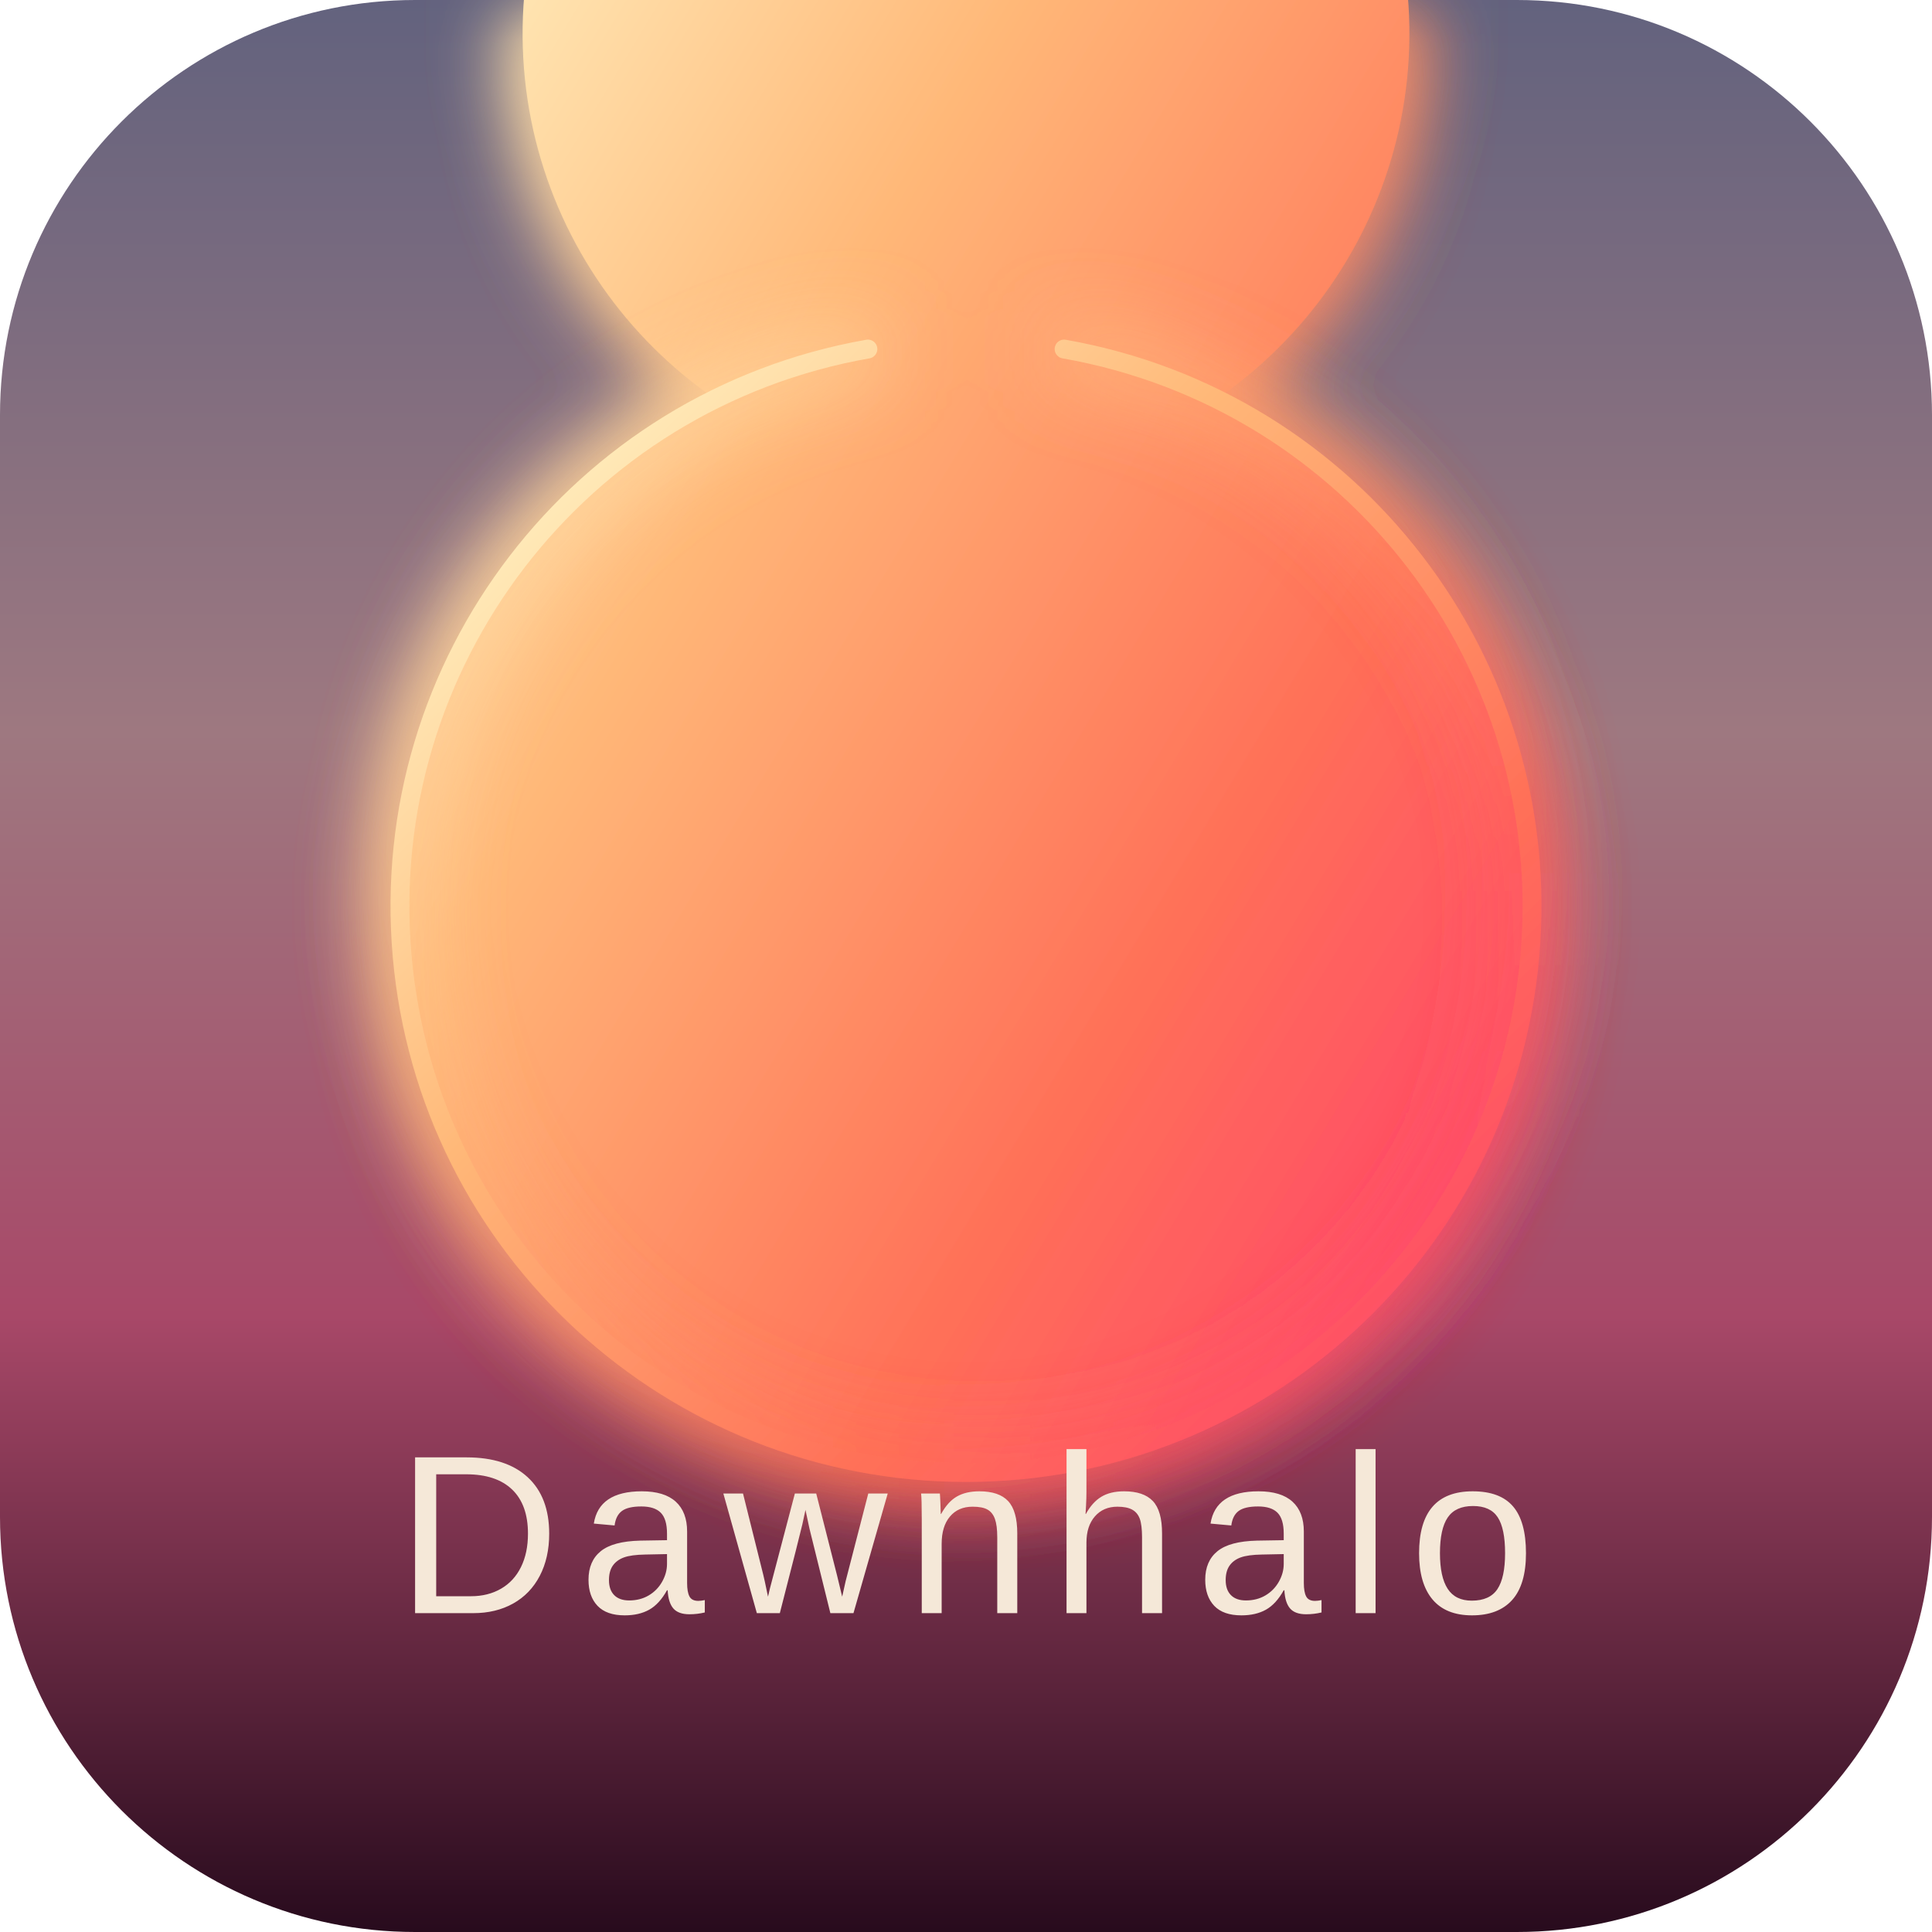
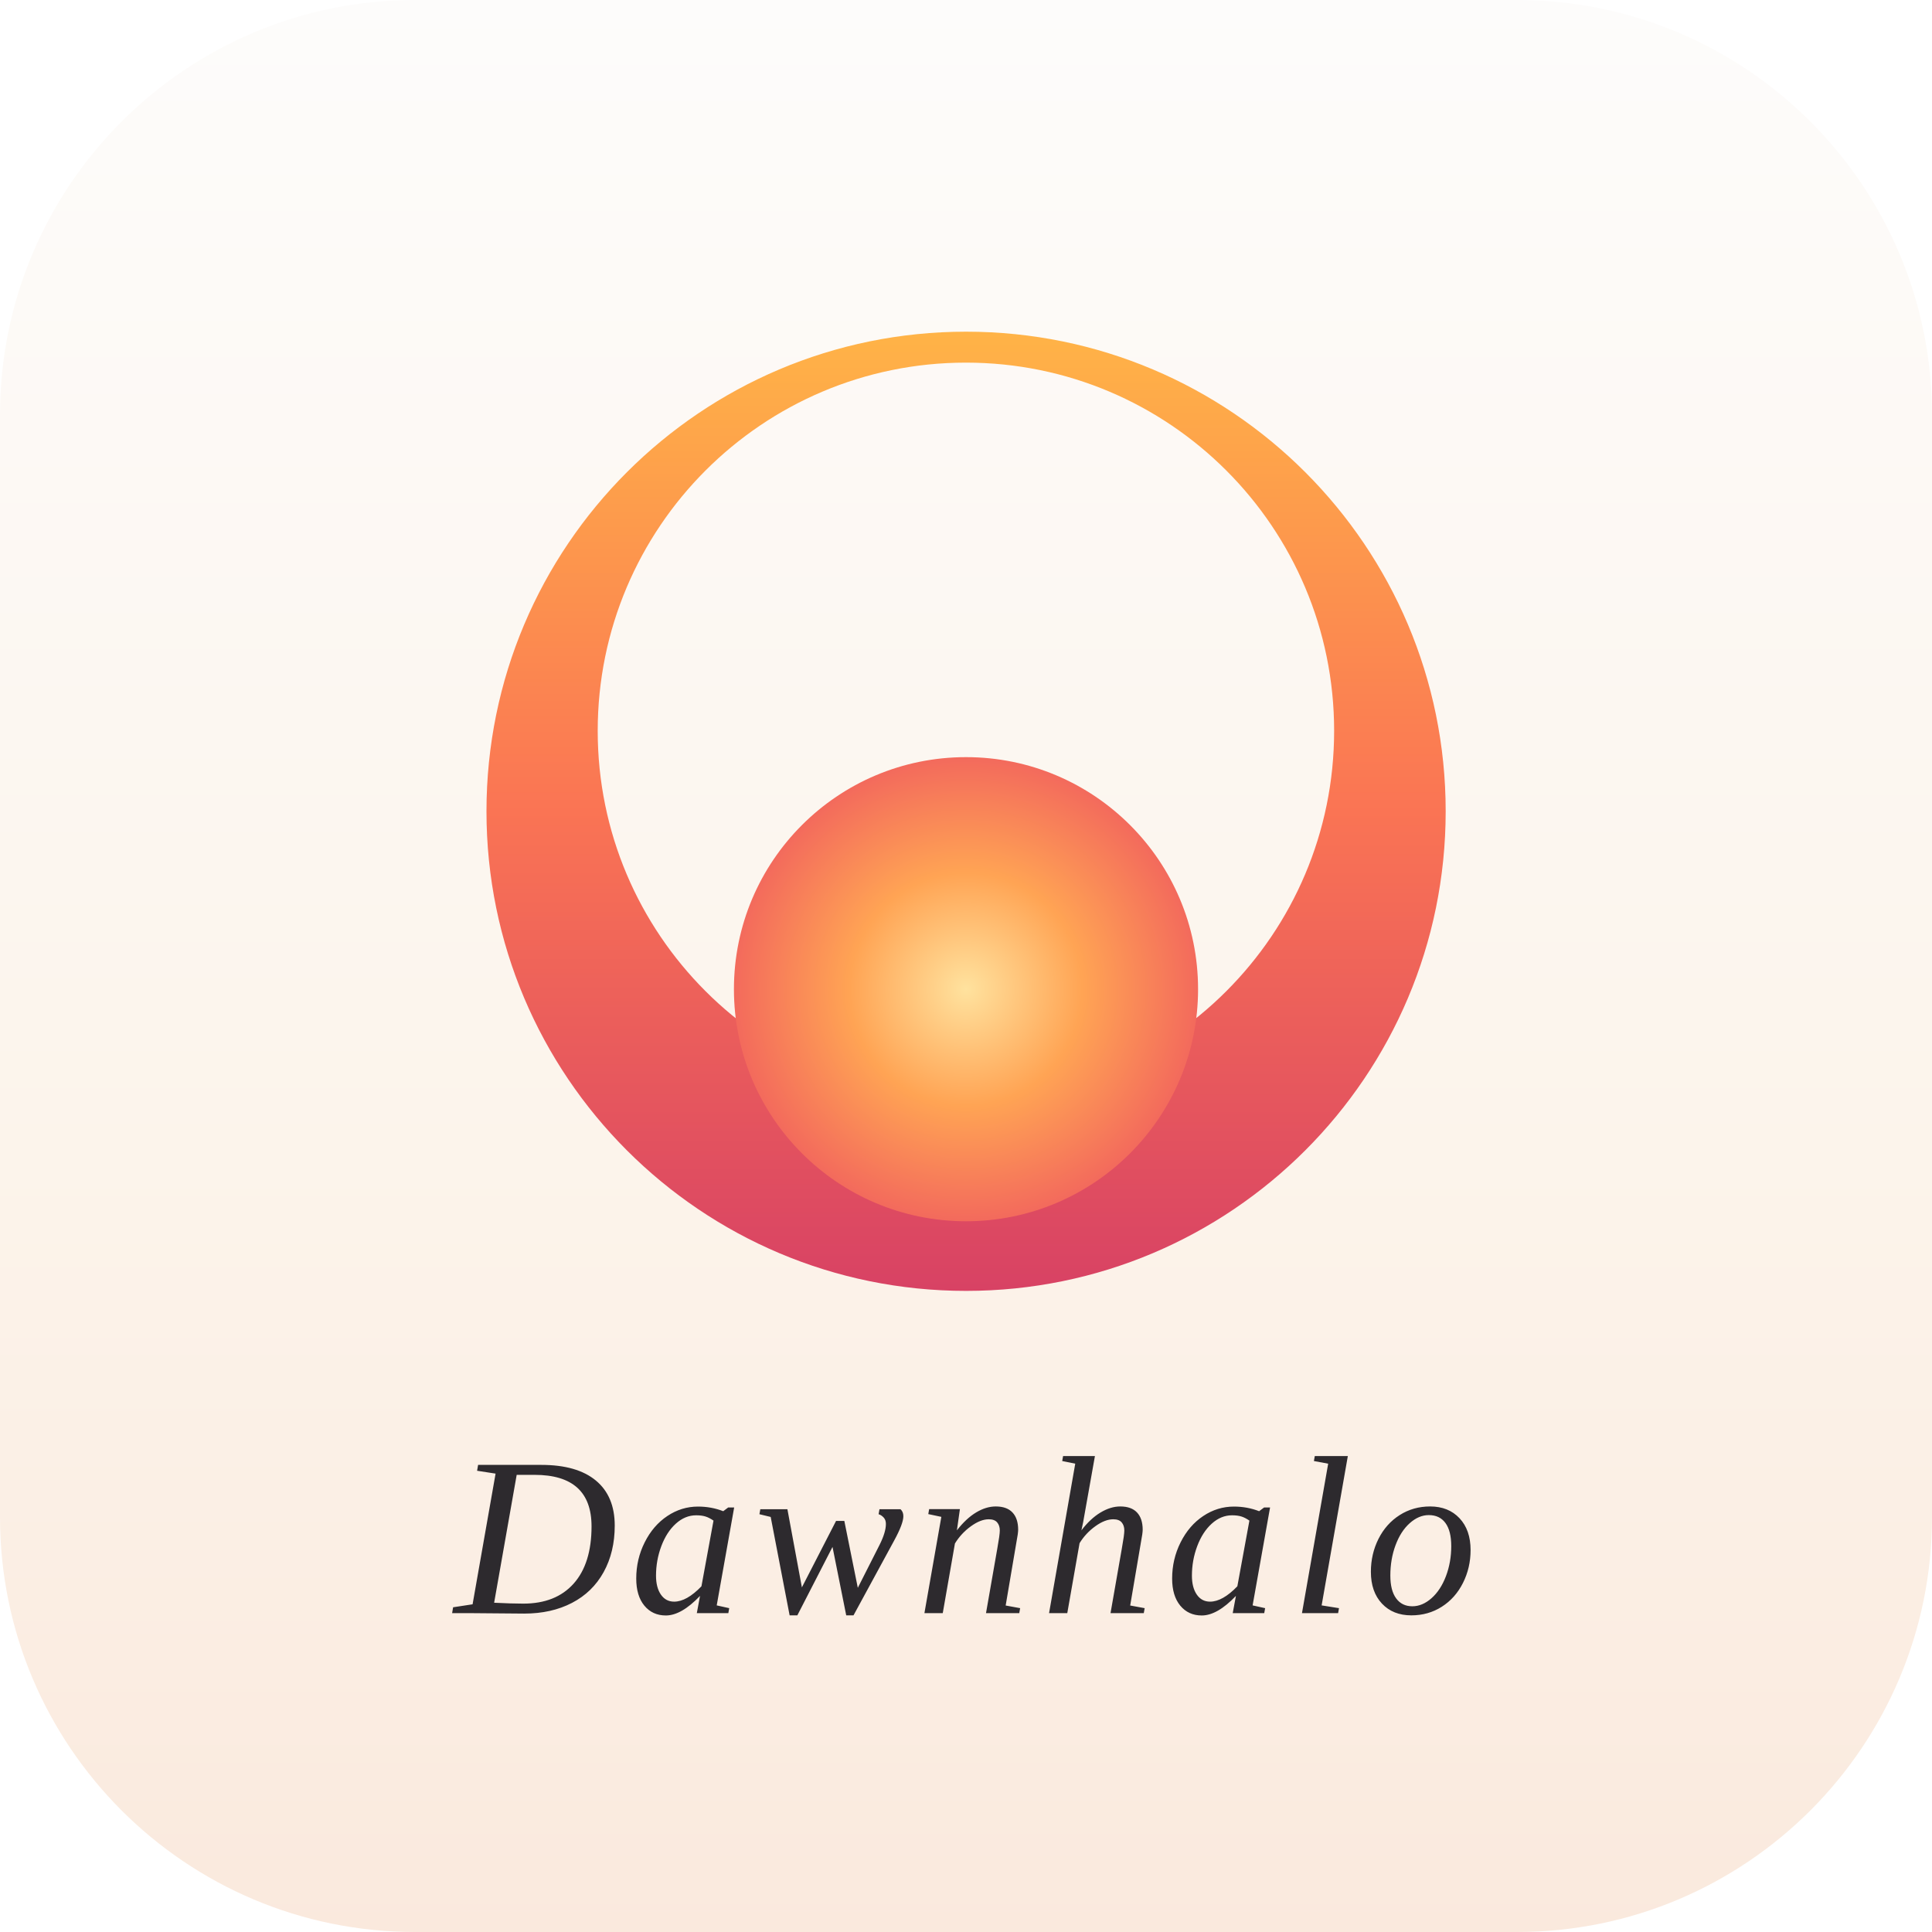
<svg xmlns="http://www.w3.org/2000/svg" width="1024" height="1024" viewBox="0 0 1024 1024">
  <defs>
    <linearGradient id="bg" x1="0" y1="0" x2="0" y2="1">
-       <stop offset="0%" stop-color="#62627e" />
-       <stop offset="38%" stop-color="#9e7880" />
-       <stop offset="68%" stop-color="#a84868" />
-       <stop offset="100%" stop-color="#260a1c" />
+       <stop offset="0%" stop-color="#fdfcfb" />
+       <stop offset="60%" stop-color="#fcf4eb" />
+       <stop offset="100%" stop-color="#fae9dd" />
    </linearGradient>
-     <filter id="haloGlow" x="-30%" y="-30%" width="160%" height="160%">
-       <feGaussianBlur stdDeviation="22" result="blur" />
-       <feMerge>
-         <feMergeNode in="blur" />
-         <feMergeNode in="blur" />
-         <feMergeNode in="SourceGraphic" />
-       </feMerge>
-     </filter>
-     <filter id="sunGlow" x="-50%" y="-50%" width="200%" height="200%">
-       <feGaussianBlur stdDeviation="40" result="blur" />
-       <feMerge>
-         <feMergeNode in="blur" />
-         <feMergeNode in="blur" />
-         <feMergeNode in="SourceGraphic" />
-       </feMerge>
-     </filter>
-     <linearGradient id="haloGrad" x1="0.1" y1="0.1" x2="0.9" y2="0.9">
-       <stop offset="0%" stop-color="#fff0c0" />
-       <stop offset="35%" stop-color="#ffb878" />
-       <stop offset="75%" stop-color="#ff7058" />
-       <stop offset="100%" stop-color="#ff4a68" />
+     <linearGradient id="ring" x1="0" y1="0" x2="0" y2="1">
+       <stop offset="0%" stop-color="#ffb347" />
+       <stop offset="50%" stop-color="#fa7454" />
+       <stop offset="100%" stop-color="#d84264" />
    </linearGradient>
-     <radialGradient id="sunGrad" cx="50%" cy="50%" r="50%">
-       <stop offset="0%" stop-color="#fff8e0" />
-       <stop offset="25%" stop-color="#ffd080" />
-       <stop offset="100%" stop-color="transparent" />
+     <radialGradient id="sun" cx="50%" cy="50%" r="50%">
+       <stop offset="0%" stop-color="#ffe29e" />
+       <stop offset="50%" stop-color="#ffa454" />
+       <stop offset="100%" stop-color="#f36a5c" />
    </radialGradient>
  </defs>
  <rect width="1024" height="1024" rx="220" ry="220" fill="url(#bg)" />
-   <circle cx="512" cy="480" r="150" fill="url(#sunGrad)" filter="url(#sunGlow)" />
-   <g filter="url(#haloGlow)">
-     <path d="       M 564 185       A 300 300 0 1 1 460 185       L 471 249       A 235 235 0 1 1 553 249       Z" fill="url(#haloGrad)" />
+   <g transform="translate(512 430) scale(0.82) translate(-512 -500)">
+     <path fill="url(#ring)" fill-rule="evenodd" d="M512 190a310 310 0 1 0 .1 0Z M512 210a238 238 0 1 1-.1 0Z" />
+     <circle cx="512" cy="615" r="150" fill="url(#sun)" />
  </g>
-   <path d="M 564 185 A 300 300 0 1 1 460 185" fill="none" stroke="url(#haloGrad)" stroke-width="10" stroke-linecap="round" filter="url(#haloGlow)" />
-   <text x="512" y="855" font-family="-apple-system, BlinkMacSystemFont, 'SF Pro Display', 'Segoe UI', 'Helvetica Neue', Arial, sans-serif" font-size="120" font-weight="300" letter-spacing="10" fill="#f5e8d8" text-anchor="middle" style="text-shadow: 0 2px 24px rgba(0,0,0,0.45);">
+   <text x="512" y="855" font-family="Fraunces, Georgia, 'Times New Roman', serif" font-size="120" font-style="italic" font-weight="300" letter-spacing="6" fill="#2d2a2e" text-anchor="middle">
    Dawnhalo
  </text>
</svg>
